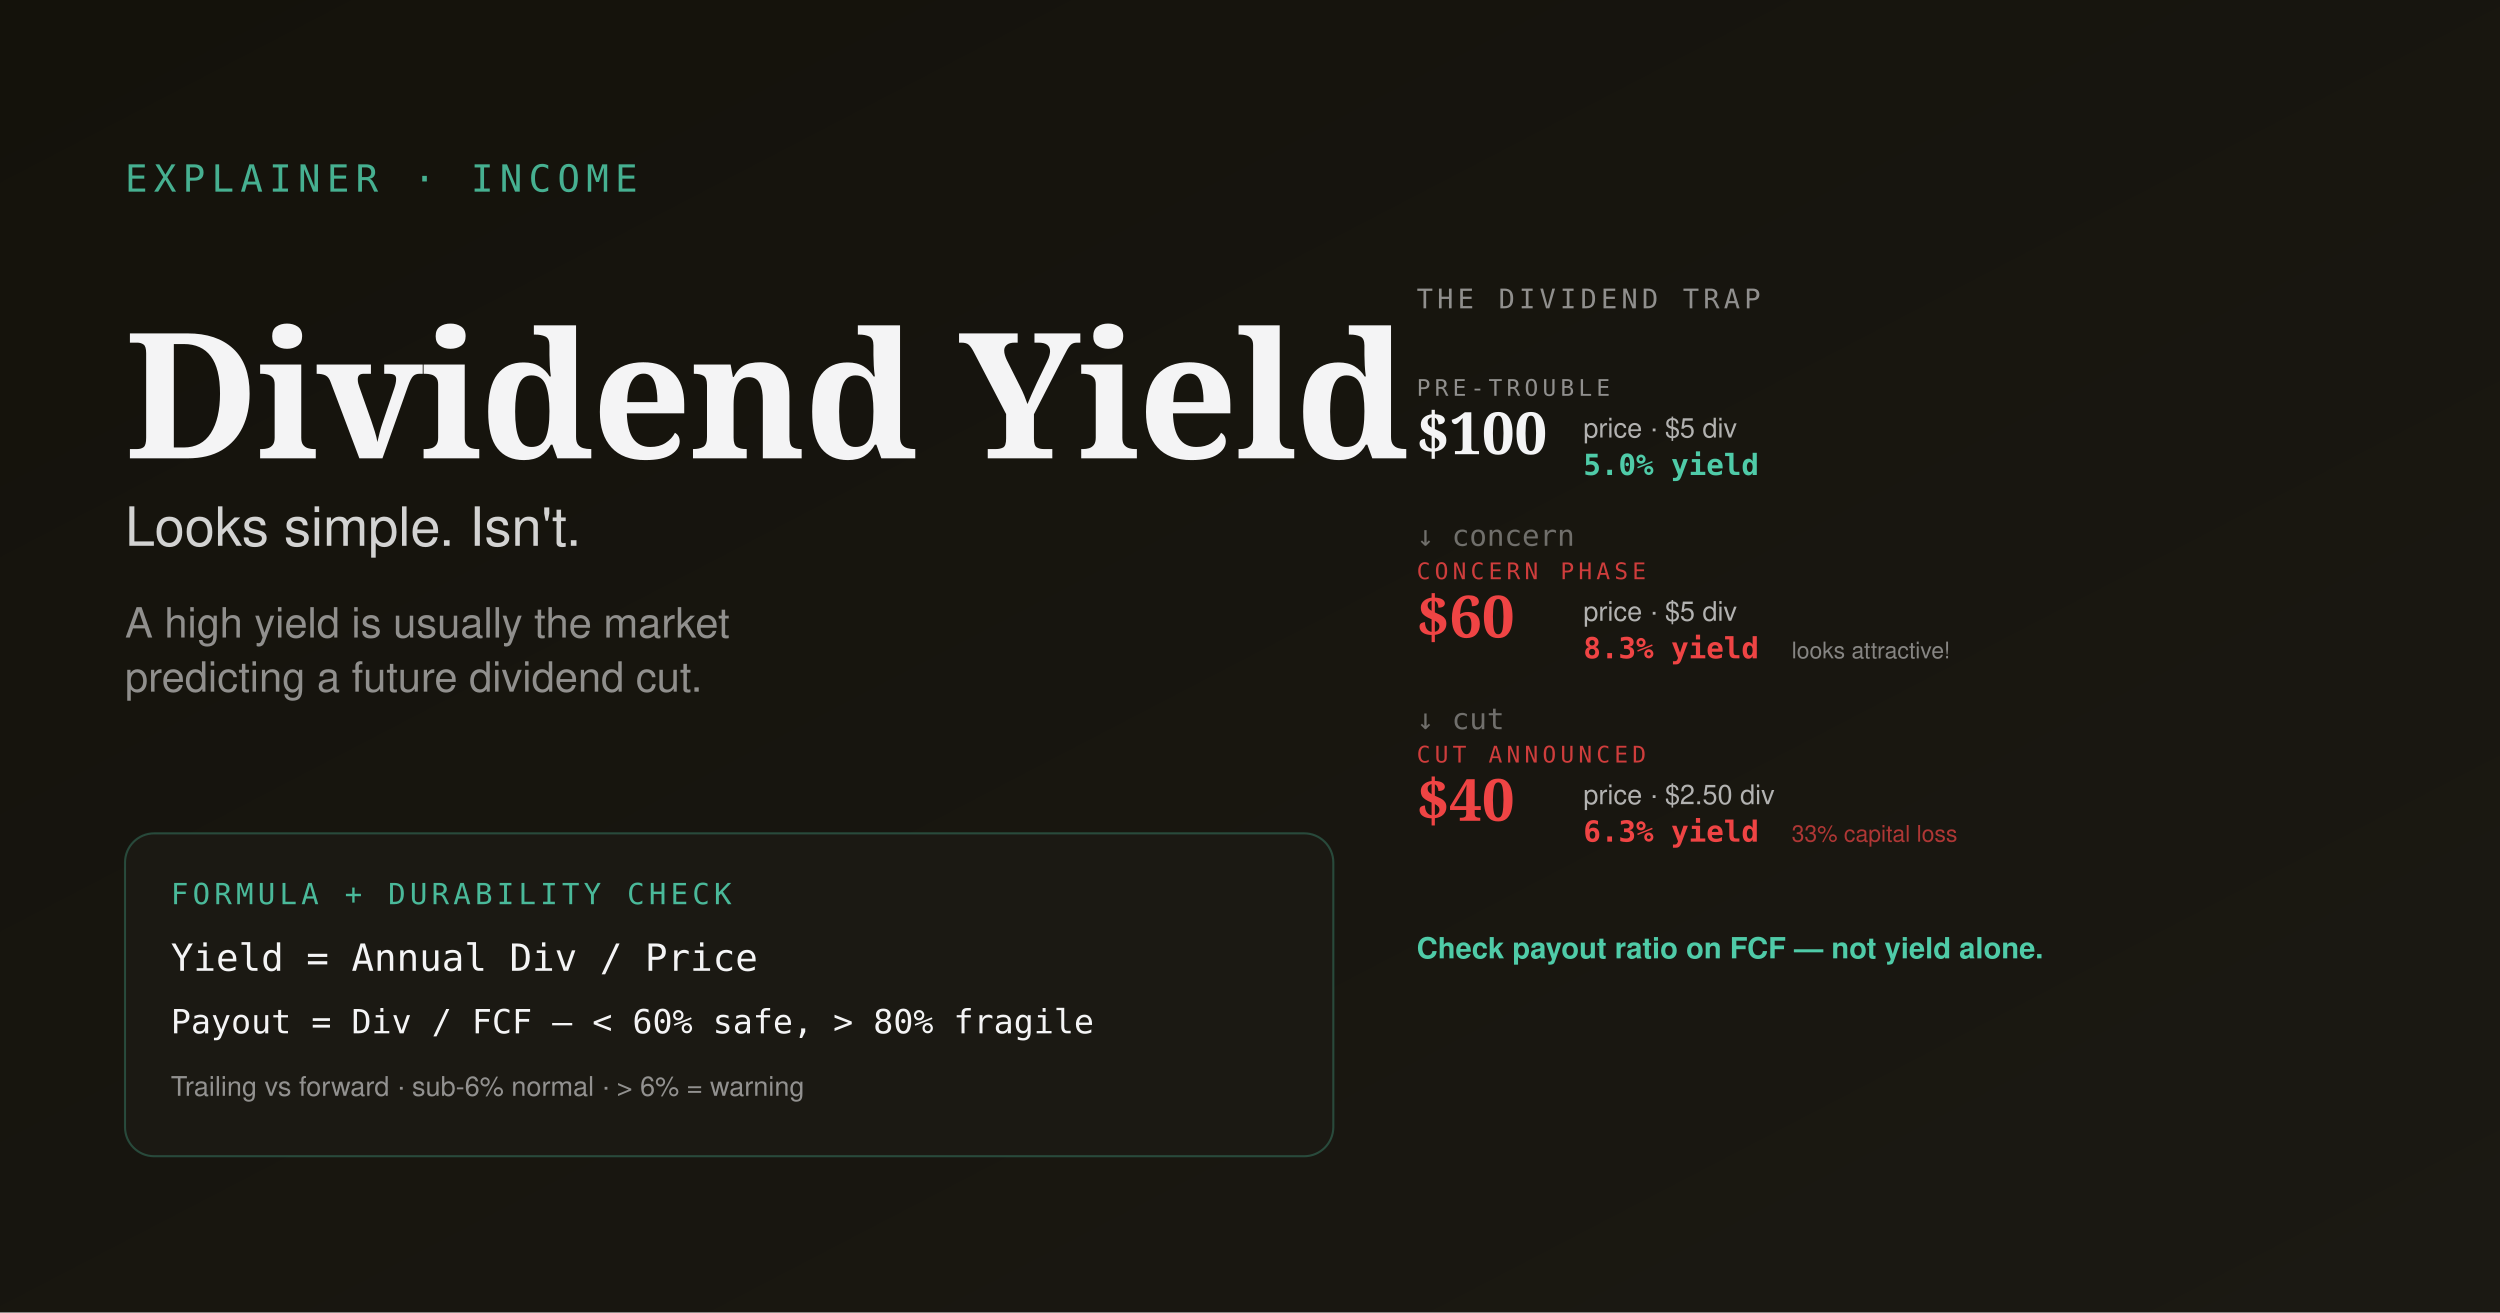
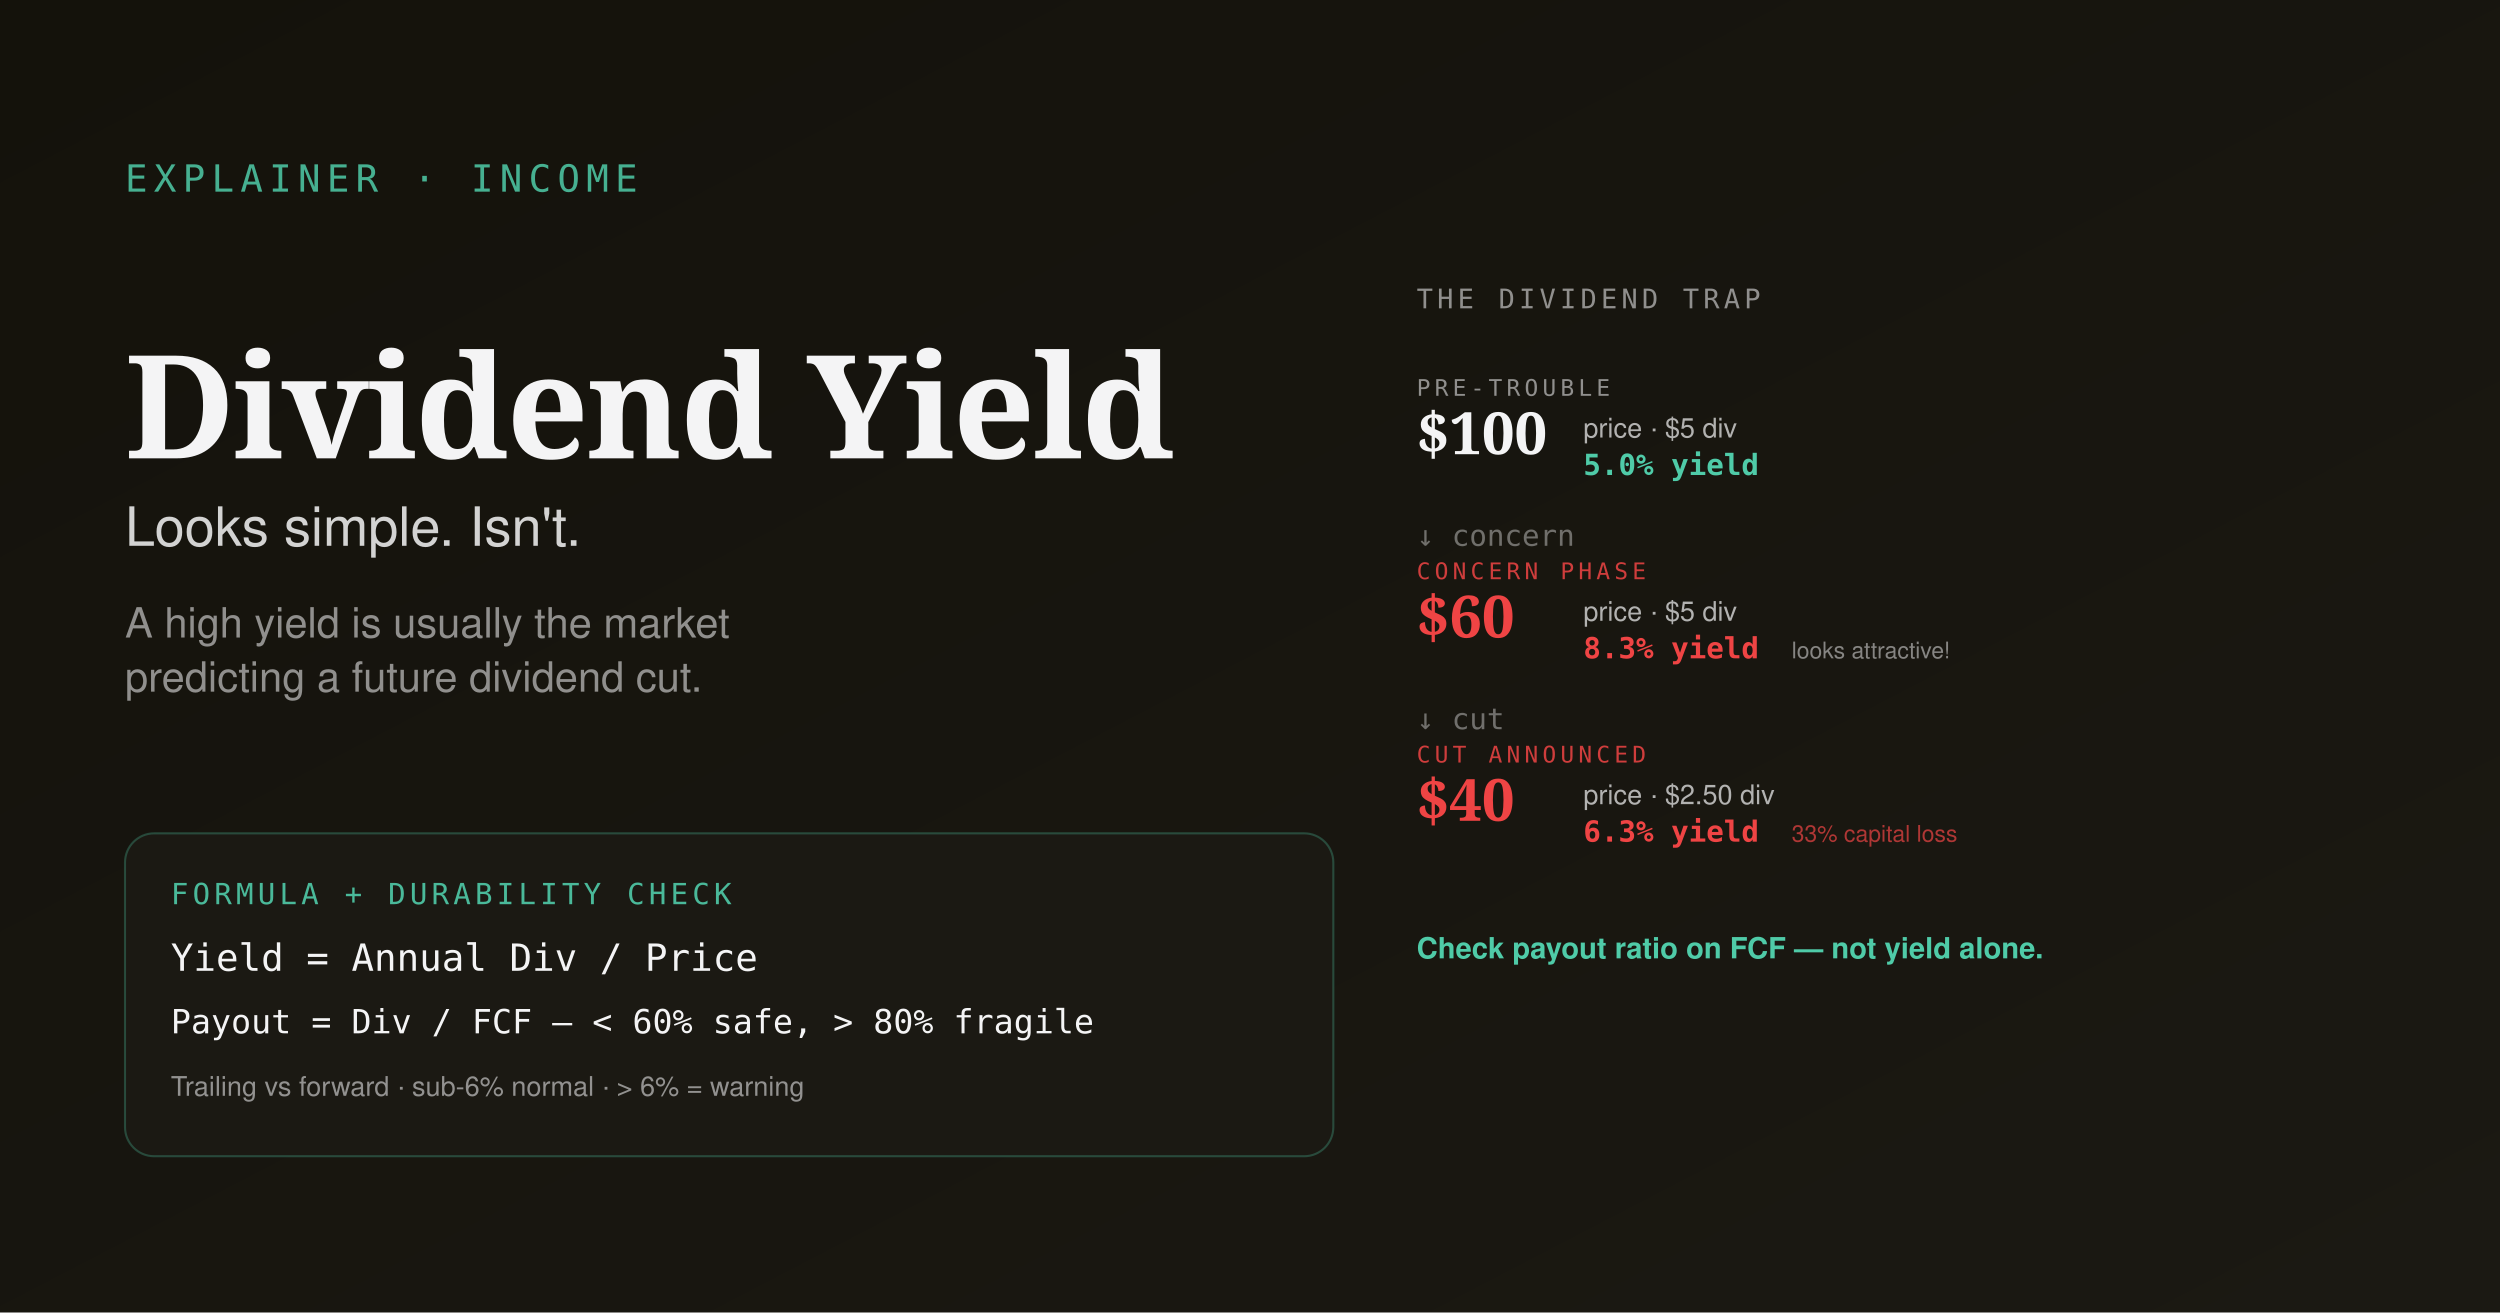
<svg xmlns="http://www.w3.org/2000/svg" width="1200" height="630" viewBox="0 0 1200 630">
  <defs>
    <linearGradient id="bg" x1="0" y1="0" x2="1" y2="1">
      <stop offset="0%" stop-color="#14120b" />
      <stop offset="100%" stop-color="#1b1913" />
    </linearGradient>
  </defs>
  <rect width="1200" height="630" fill="url(#bg)" />
  <text x="60" y="92" font-family="ui-monospace, monospace" font-size="18" fill="#4FCBA8" letter-spacing="3" opacity="0.85">EXPLAINER · INCOME</text>
-   <text x="60" y="220" font-family="Georgia, serif" font-size="84" font-weight="600" fill="#F4F4F5" letter-spacing="-1">Dividend Yield</text>
+   <text x="60" y="220" font-family="Georgia, serif" font-size="69" font-weight="600" fill="#F4F4F5" letter-spacing="-1">Dividend Yield</text>
  <text x="60" y="262" font-family="Helvetica, Arial, sans-serif" font-size="26" font-weight="500" fill="#F4F4F5" opacity="0.85">Looks simple. Isn't.</text>
  <text x="60" y="306" font-family="Helvetica, Arial, sans-serif" font-size="20" fill="#F4F4F5" opacity="0.55">A high yield is usually the market</text>
  <text x="60" y="332" font-family="Helvetica, Arial, sans-serif" font-size="20" fill="#F4F4F5" opacity="0.55">predicting a future dividend cut.</text>
  <g transform="translate(60,400)">
    <rect x="0" y="0" width="580" height="155" rx="14" fill="#1b1913" stroke="#4FCBA8" stroke-opacity="0.28" />
    <text x="22" y="34" font-family="ui-monospace, monospace" font-size="14" fill="#4FCBA8" letter-spacing="2" opacity="0.9">FORMULA + DURABILITY CHECK</text>
    <text x="22" y="66" font-family="ui-monospace, monospace" font-size="18" fill="#F4F4F5">Yield = Annual Div / Price</text>
    <text x="22" y="96" font-family="ui-monospace, monospace" font-size="16" fill="#F4F4F5">Payout = Div / FCF — &lt; 60% safe, &gt; 80% fragile</text>
    <text x="22" y="126" font-family="Helvetica, Arial, sans-serif" font-size="13" fill="#F4F4F5" opacity="0.55">Trailing vs forward · sub-6% normal · &gt; 6% = warning</text>
  </g>
  <g transform="translate(680,170)">
    <text x="0" y="-22" font-family="ui-monospace, monospace" font-size="13" fill="#F4F4F5" opacity="0.55" letter-spacing="2">THE DIVIDEND TRAP</text>
    <g transform="translate(0,20)">
      <text x="0" y="0" font-family="ui-monospace, monospace" font-size="11" fill="#F4F4F5" opacity="0.55" letter-spacing="2">PRE-TROUBLE</text>
      <text x="0" y="28" font-family="Georgia, serif" font-size="28" fill="#F4F4F5" font-weight="600">$100</text>
      <text x="80" y="20" font-family="Helvetica, Arial, sans-serif" font-size="13" fill="#F4F4F5" opacity="0.7">price · $5 div</text>
      <text x="80" y="38" font-family="ui-monospace, monospace" font-size="14" fill="#4FCBA8" font-weight="600">5.0% yield</text>
    </g>
    <text x="0" y="92" font-family="ui-monospace, monospace" font-size="14" fill="#F4F4F5" opacity="0.4">↓ concern</text>
    <g transform="translate(0,108)">
      <text x="0" y="0" font-family="ui-monospace, monospace" font-size="11" fill="#ef4444" opacity="0.85" letter-spacing="2">CONCERN PHASE</text>
      <text x="0" y="28" font-family="Georgia, serif" font-size="28" fill="#ef4444" font-weight="600">$60</text>
      <text x="80" y="20" font-family="Helvetica, Arial, sans-serif" font-size="13" fill="#F4F4F5" opacity="0.7">price · $5 div</text>
      <text x="80" y="38" font-family="ui-monospace, monospace" font-size="14" fill="#ef4444" font-weight="600">8.3% yield</text>
      <text x="180" y="38" font-family="Helvetica, Arial, sans-serif" font-size="11" fill="#F4F4F5" opacity="0.5">looks attractive!</text>
    </g>
    <text x="0" y="180" font-family="ui-monospace, monospace" font-size="14" fill="#F4F4F5" opacity="0.4">↓ cut</text>
    <g transform="translate(0,196)">
      <text x="0" y="0" font-family="ui-monospace, monospace" font-size="11" fill="#ef4444" opacity="0.85" letter-spacing="2">CUT ANNOUNCED</text>
      <text x="0" y="28" font-family="Georgia, serif" font-size="28" fill="#ef4444" font-weight="600">$40</text>
      <text x="80" y="20" font-family="Helvetica, Arial, sans-serif" font-size="13" fill="#F4F4F5" opacity="0.7">price · $2.50 div</text>
      <text x="80" y="38" font-family="ui-monospace, monospace" font-size="14" fill="#ef4444" font-weight="600">6.3% yield</text>
      <text x="180" y="38" font-family="Helvetica, Arial, sans-serif" font-size="11" fill="#ef4444" opacity="0.7">33% capital loss</text>
    </g>
    <g transform="translate(0,290)">
      <text x="0" y="0" font-family="Helvetica, Arial, sans-serif" font-size="14" fill="#4FCBA8" font-weight="600">Check payout ratio on FCF — not yield alone.</text>
    </g>
  </g>
</svg>
